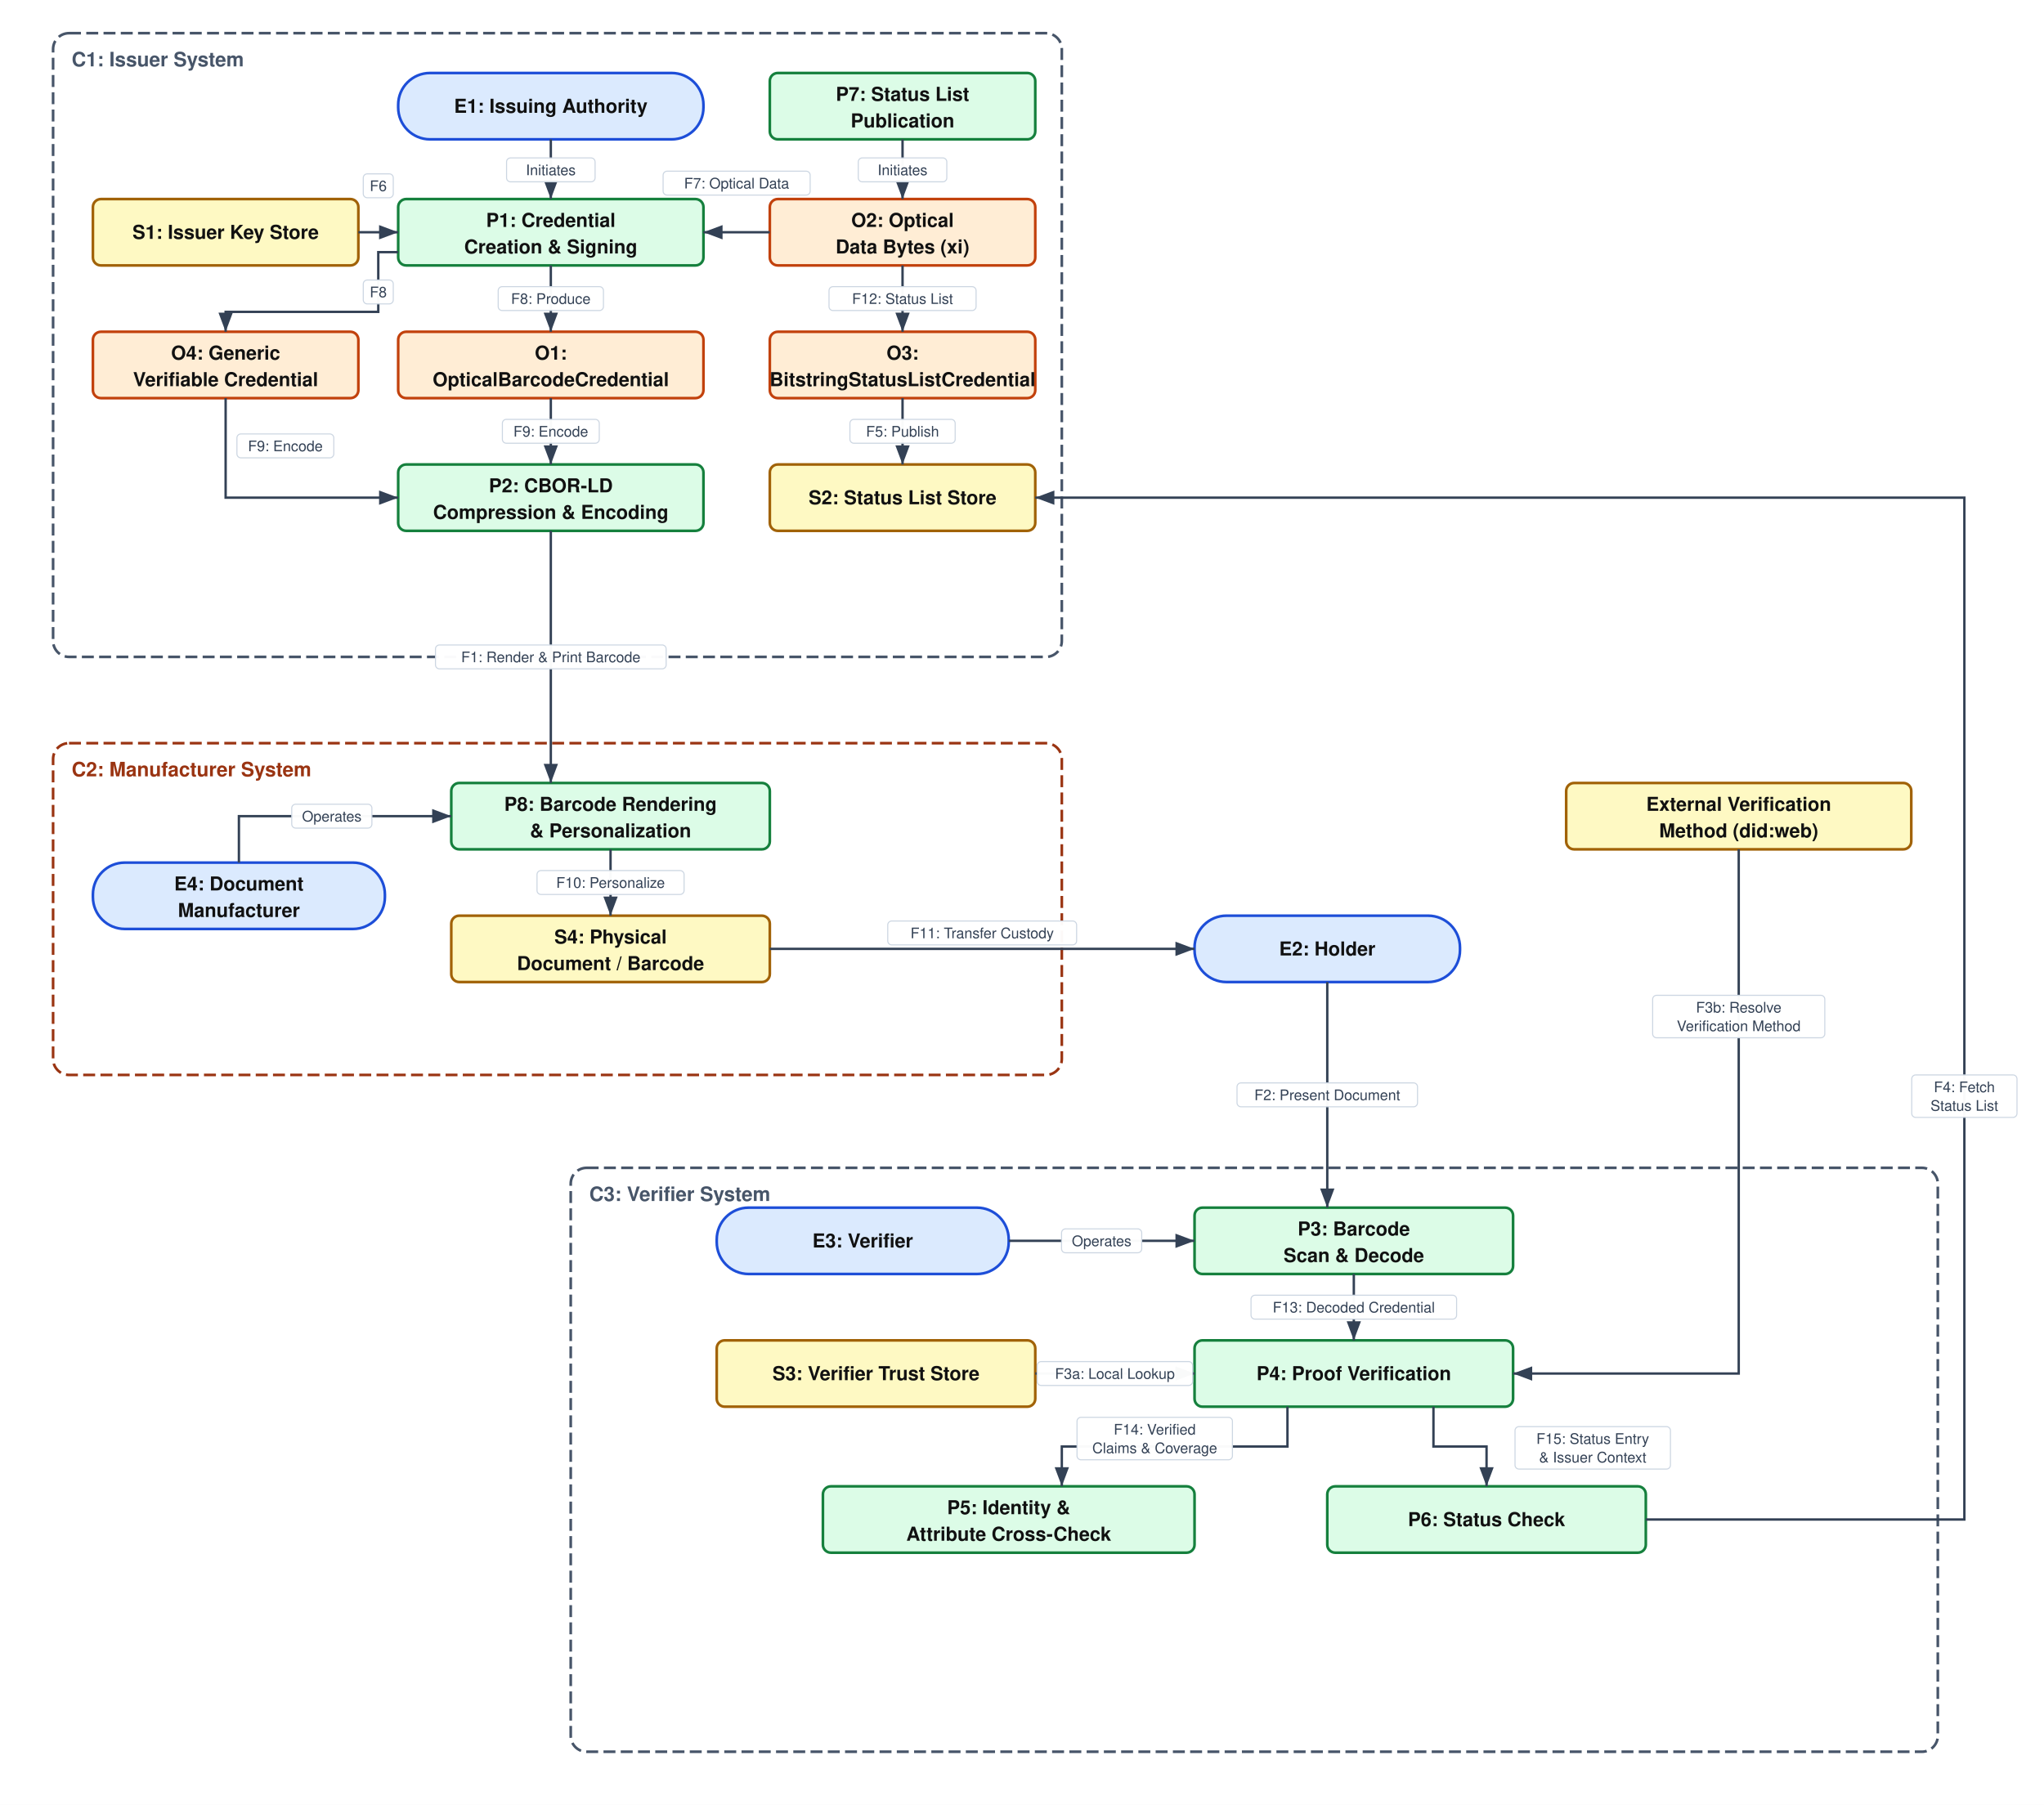
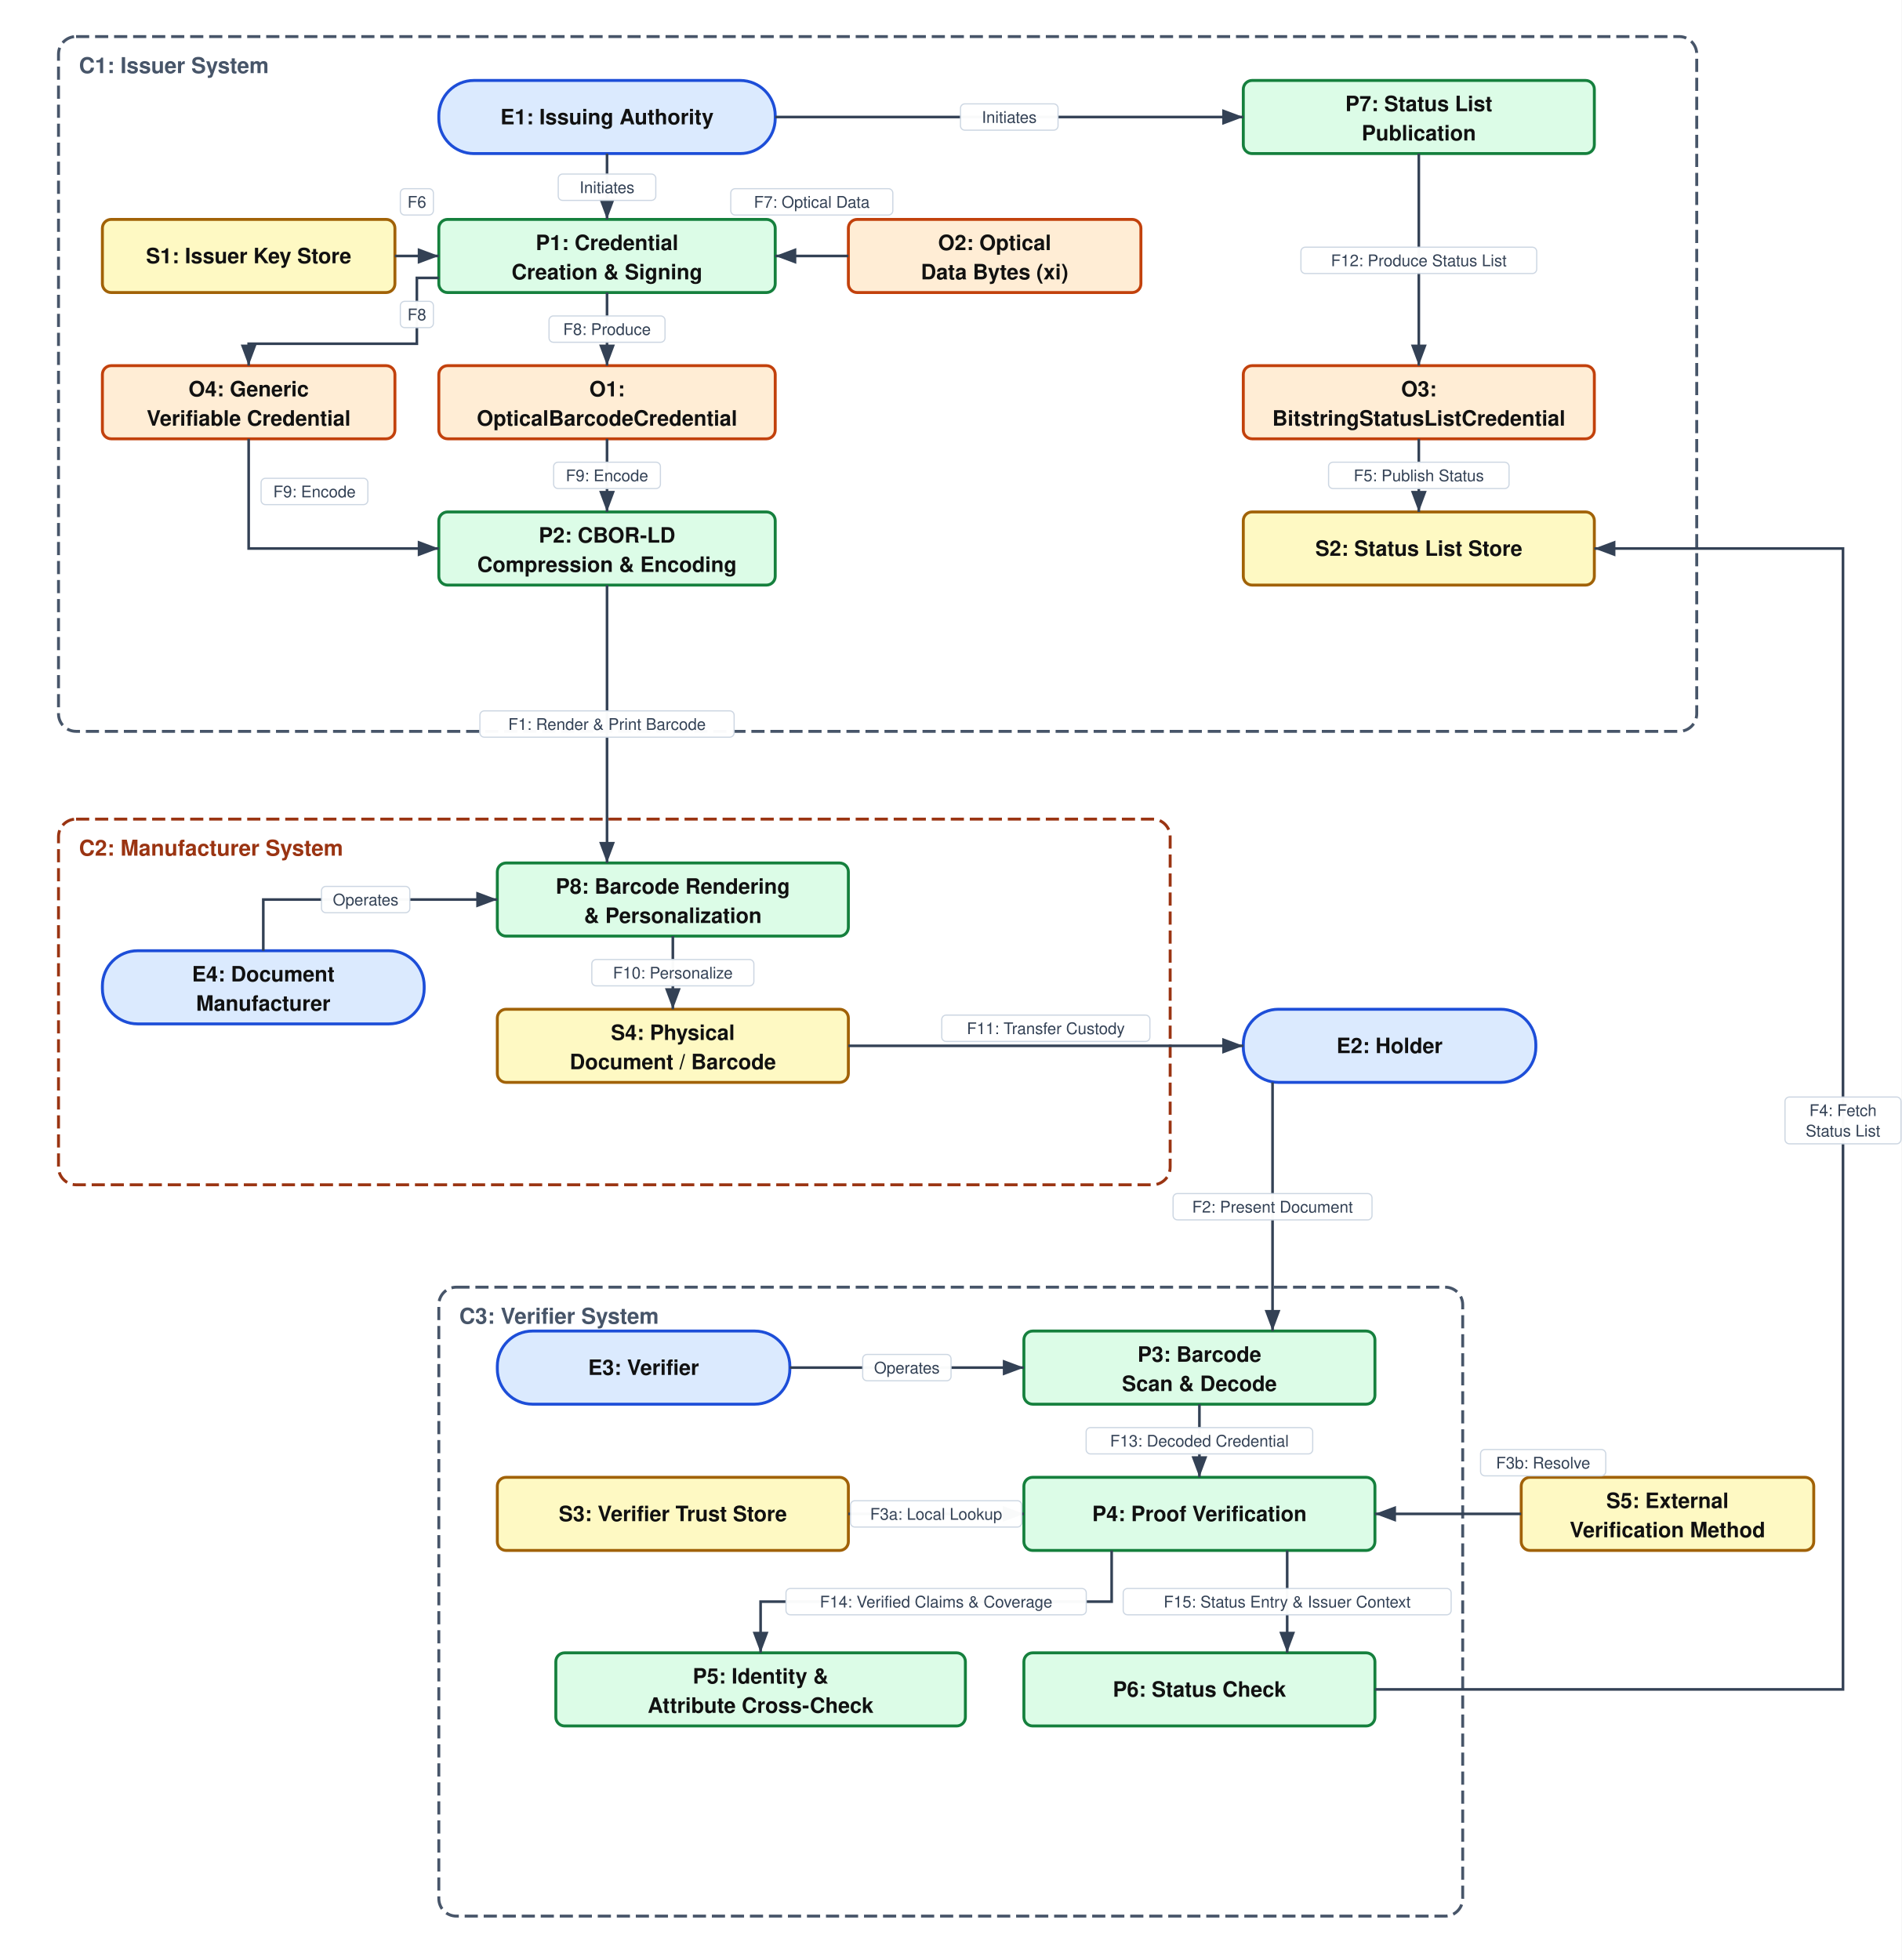
- <svg xmlns="http://www.w3.org/2000/svg" viewBox="0 0 1540 1360">
+ <svg xmlns="http://www.w3.org/2000/svg" viewBox="0 0 1300 1340">
  <defs>
    <marker id="arrow" markerWidth="10" markerHeight="10" refX="8" refY="3" orient="auto" markerUnits="strokeWidth">
      <path d="M0,0 L8,3 L0,6 Z" fill="#334155" />
    </marker>
  </defs>
-   <rect x="0" y="0" width="1540" height="1360" fill="#fff" />
-   <rect x="40" y="25" width="760" height="470" rx="12" fill="none" stroke="#475569" stroke-width="2" stroke-dasharray="9 4" />
+   <rect x="0" y="0" width="1300" height="1340" fill="#fff" />
+   <rect x="40" y="25" width="1120" height="475" rx="12" fill="none" stroke="#475569" stroke-width="2" stroke-dasharray="9 4" />
  <text x="54" y="50" font-family="Helvetica,Arial,sans-serif" font-size="15" font-weight="700" fill="#475569">C1: Issuer System</text>
  <rect x="40" y="560" width="760" height="250" rx="12" fill="none" stroke="#9a3412" stroke-width="2" stroke-dasharray="9 4" />
  <text x="54" y="585" font-family="Helvetica,Arial,sans-serif" font-size="15" font-weight="700" fill="#9a3412">C2: Manufacturer System</text>
-   <rect x="430" y="880" width="1030" height="440" rx="12" fill="none" stroke="#475569" stroke-width="2" stroke-dasharray="9 4" />
-   <text x="444" y="905" font-family="Helvetica,Arial,sans-serif" font-size="15" font-weight="700" fill="#475569">C3: Verifier System</text>
+   <rect x="300" y="880" width="700" height="430" rx="12" fill="none" stroke="#475569" stroke-width="2" stroke-dasharray="9 4" />
+   <text x="314" y="905" font-family="Helvetica,Arial,sans-serif" font-size="15" font-weight="700" fill="#475569">C3: Verifier System</text>
  <rect x="300" y="55" width="230" height="50" rx="24" fill="#dbeafe" stroke="#1d4ed8" stroke-width="2" />
  <text x="415.0" y="85.0" text-anchor="middle" font-family="Helvetica,Arial,sans-serif" font-size="14.5" font-weight="600" fill="#111">E1: Issuing Authority</text>
+   <rect x="850" y="55" width="240" height="50" rx="6" fill="#dcfce7" stroke="#15803d" stroke-width="2" />
+   <text x="970.0" y="76.0" text-anchor="middle" font-family="Helvetica,Arial,sans-serif" font-size="14.5" font-weight="600" fill="#111">P7: Status List</text>
+   <text x="970.0" y="96.0" text-anchor="middle" font-family="Helvetica,Arial,sans-serif" font-size="14.5" font-weight="600" fill="#111">Publication</text>
  <rect x="70" y="150" width="200" height="50" rx="6" fill="#fef9c3" stroke="#a16207" stroke-width="2" />
  <text x="170.0" y="180.0" text-anchor="middle" font-family="Helvetica,Arial,sans-serif" font-size="14.5" font-weight="600" fill="#111">S1: Issuer Key Store</text>
  <rect x="300" y="150" width="230" height="50" rx="6" fill="#dcfce7" stroke="#15803d" stroke-width="2" />
  <text x="415.0" y="171.0" text-anchor="middle" font-family="Helvetica,Arial,sans-serif" font-size="14.5" font-weight="600" fill="#111">P1: Credential</text>
  <text x="415.0" y="191.0" text-anchor="middle" font-family="Helvetica,Arial,sans-serif" font-size="14.5" font-weight="600" fill="#111">Creation &amp; Signing</text>
  <rect x="580" y="150" width="200" height="50" rx="6" fill="#ffedd5" stroke="#c2410c" stroke-width="2" />
  <text x="680.0" y="171.0" text-anchor="middle" font-family="Helvetica,Arial,sans-serif" font-size="14.5" font-weight="600" fill="#111">O2: Optical</text>
  <text x="680.0" y="191.0" text-anchor="middle" font-family="Helvetica,Arial,sans-serif" font-size="14.5" font-weight="600" fill="#111">Data Bytes (xi)</text>
-   <rect x="580" y="55" width="200" height="50" rx="6" fill="#dcfce7" stroke="#15803d" stroke-width="2" />
-   <text x="680.0" y="76.0" text-anchor="middle" font-family="Helvetica,Arial,sans-serif" font-size="14.5" font-weight="600" fill="#111">P7: Status List</text>
-   <text x="680.0" y="96.0" text-anchor="middle" font-family="Helvetica,Arial,sans-serif" font-size="14.5" font-weight="600" fill="#111">Publication</text>
+   <rect x="70" y="250" width="200" height="50" rx="6" fill="#ffedd5" stroke="#c2410c" stroke-width="2" />
+   <text x="170.0" y="271.0" text-anchor="middle" font-family="Helvetica,Arial,sans-serif" font-size="14.5" font-weight="600" fill="#111">O4: Generic</text>
+   <text x="170.0" y="291.0" text-anchor="middle" font-family="Helvetica,Arial,sans-serif" font-size="14.5" font-weight="600" fill="#111">Verifiable Credential</text>
  <rect x="300" y="250" width="230" height="50" rx="6" fill="#ffedd5" stroke="#c2410c" stroke-width="2" />
  <text x="415.0" y="271.0" text-anchor="middle" font-family="Helvetica,Arial,sans-serif" font-size="14.5" font-weight="600" fill="#111">O1:</text>
  <text x="415.0" y="291.0" text-anchor="middle" font-family="Helvetica,Arial,sans-serif" font-size="14.5" font-weight="600" fill="#111">OpticalBarcodeCredential</text>
-   <rect x="580" y="250" width="200" height="50" rx="6" fill="#ffedd5" stroke="#c2410c" stroke-width="2" />
-   <text x="680.0" y="271.0" text-anchor="middle" font-family="Helvetica,Arial,sans-serif" font-size="14.5" font-weight="600" fill="#111">O3:</text>
-   <text x="680.0" y="291.0" text-anchor="middle" font-family="Helvetica,Arial,sans-serif" font-size="14.5" font-weight="600" fill="#111">BitstringStatusListCredential</text>
-   <rect x="70" y="250" width="200" height="50" rx="6" fill="#ffedd5" stroke="#c2410c" stroke-width="2" />
-   <text x="170.0" y="271.0" text-anchor="middle" font-family="Helvetica,Arial,sans-serif" font-size="14.5" font-weight="600" fill="#111">O4: Generic</text>
-   <text x="170.0" y="291.0" text-anchor="middle" font-family="Helvetica,Arial,sans-serif" font-size="14.5" font-weight="600" fill="#111">Verifiable Credential</text>
+   <rect x="850" y="250" width="240" height="50" rx="6" fill="#ffedd5" stroke="#c2410c" stroke-width="2" />
+   <text x="970.0" y="271.0" text-anchor="middle" font-family="Helvetica,Arial,sans-serif" font-size="14.5" font-weight="600" fill="#111">O3:</text>
+   <text x="970.0" y="291.0" text-anchor="middle" font-family="Helvetica,Arial,sans-serif" font-size="14.5" font-weight="600" fill="#111">BitstringStatusListCredential</text>
  <rect x="300" y="350" width="230" height="50" rx="6" fill="#dcfce7" stroke="#15803d" stroke-width="2" />
  <text x="415.0" y="371.0" text-anchor="middle" font-family="Helvetica,Arial,sans-serif" font-size="14.5" font-weight="600" fill="#111">P2: CBOR-LD</text>
  <text x="415.0" y="391.0" text-anchor="middle" font-family="Helvetica,Arial,sans-serif" font-size="14.5" font-weight="600" fill="#111">Compression &amp; Encoding</text>
-   <rect x="580" y="350" width="200" height="50" rx="6" fill="#fef9c3" stroke="#a16207" stroke-width="2" />
-   <text x="680.0" y="380.0" text-anchor="middle" font-family="Helvetica,Arial,sans-serif" font-size="14.5" font-weight="600" fill="#111">S2: Status List Store</text>
+   <rect x="850" y="350" width="240" height="50" rx="6" fill="#fef9c3" stroke="#a16207" stroke-width="2" />
+   <text x="970.0" y="380.0" text-anchor="middle" font-family="Helvetica,Arial,sans-serif" font-size="14.5" font-weight="600" fill="#111">S2: Status List Store</text>
  <rect x="70" y="650" width="220" height="50" rx="24" fill="#dbeafe" stroke="#1d4ed8" stroke-width="2" />
  <text x="180.0" y="671.0" text-anchor="middle" font-family="Helvetica,Arial,sans-serif" font-size="14.5" font-weight="600" fill="#111">E4: Document</text>
  <text x="180.0" y="691.0" text-anchor="middle" font-family="Helvetica,Arial,sans-serif" font-size="14.5" font-weight="600" fill="#111">Manufacturer</text>
  <rect x="340" y="590" width="240" height="50" rx="6" fill="#dcfce7" stroke="#15803d" stroke-width="2" />
  <text x="460.0" y="611.0" text-anchor="middle" font-family="Helvetica,Arial,sans-serif" font-size="14.5" font-weight="600" fill="#111">P8: Barcode Rendering</text>
  <text x="460.0" y="631.0" text-anchor="middle" font-family="Helvetica,Arial,sans-serif" font-size="14.5" font-weight="600" fill="#111">&amp; Personalization</text>
  <rect x="340" y="690" width="240" height="50" rx="6" fill="#fef9c3" stroke="#a16207" stroke-width="2" />
  <text x="460.0" y="711.0" text-anchor="middle" font-family="Helvetica,Arial,sans-serif" font-size="14.5" font-weight="600" fill="#111">S4: Physical</text>
  <text x="460.0" y="731.0" text-anchor="middle" font-family="Helvetica,Arial,sans-serif" font-size="14.5" font-weight="600" fill="#111">Document / Barcode</text>
-   <rect x="1180" y="590" width="260" height="50" rx="6" fill="#fef9c3" stroke="#a16207" stroke-width="2" />
-   <text x="1310.0" y="611.0" text-anchor="middle" font-family="Helvetica,Arial,sans-serif" font-size="14.5" font-weight="600" fill="#111">External Verification</text>
-   <text x="1310.0" y="631.0" text-anchor="middle" font-family="Helvetica,Arial,sans-serif" font-size="14.5" font-weight="600" fill="#111">Method (did:web)</text>
-   <rect x="900" y="690" width="200" height="50" rx="24" fill="#dbeafe" stroke="#1d4ed8" stroke-width="2" />
-   <text x="1000.0" y="720.0" text-anchor="middle" font-family="Helvetica,Arial,sans-serif" font-size="14.5" font-weight="600" fill="#111">E2: Holder</text>
-   <rect x="900" y="910" width="240" height="50" rx="6" fill="#dcfce7" stroke="#15803d" stroke-width="2" />
-   <text x="1020.0" y="931.0" text-anchor="middle" font-family="Helvetica,Arial,sans-serif" font-size="14.5" font-weight="600" fill="#111">P3: Barcode</text>
-   <text x="1020.0" y="951.0" text-anchor="middle" font-family="Helvetica,Arial,sans-serif" font-size="14.5" font-weight="600" fill="#111">Scan &amp; Decode</text>
-   <rect x="540" y="910" width="220" height="50" rx="24" fill="#dbeafe" stroke="#1d4ed8" stroke-width="2" />
-   <text x="650.0" y="940.0" text-anchor="middle" font-family="Helvetica,Arial,sans-serif" font-size="14.5" font-weight="600" fill="#111">E3: Verifier</text>
-   <rect x="900" y="1010" width="240" height="50" rx="6" fill="#dcfce7" stroke="#15803d" stroke-width="2" />
-   <text x="1020.0" y="1040.0" text-anchor="middle" font-family="Helvetica,Arial,sans-serif" font-size="14.5" font-weight="600" fill="#111">P4: Proof Verification</text>
-   <rect x="540" y="1010" width="240" height="50" rx="6" fill="#fef9c3" stroke="#a16207" stroke-width="2" />
-   <text x="660.0" y="1040.0" text-anchor="middle" font-family="Helvetica,Arial,sans-serif" font-size="14.5" font-weight="600" fill="#111">S3: Verifier Trust Store</text>
-   <rect x="620" y="1120" width="280" height="50" rx="6" fill="#dcfce7" stroke="#15803d" stroke-width="2" />
-   <text x="760.0" y="1141.0" text-anchor="middle" font-family="Helvetica,Arial,sans-serif" font-size="14.5" font-weight="600" fill="#111">P5: Identity &amp;</text>
-   <text x="760.0" y="1161.0" text-anchor="middle" font-family="Helvetica,Arial,sans-serif" font-size="14.5" font-weight="600" fill="#111">Attribute Cross-Check</text>
-   <rect x="1000" y="1120" width="240" height="50" rx="6" fill="#dcfce7" stroke="#15803d" stroke-width="2" />
-   <text x="1120.0" y="1150.0" text-anchor="middle" font-family="Helvetica,Arial,sans-serif" font-size="14.5" font-weight="600" fill="#111">P6: Status Check</text>
+   <rect x="850" y="690" width="200" height="50" rx="24" fill="#dbeafe" stroke="#1d4ed8" stroke-width="2" />
+   <text x="950.0" y="720.0" text-anchor="middle" font-family="Helvetica,Arial,sans-serif" font-size="14.5" font-weight="600" fill="#111">E2: Holder</text>
+   <rect x="340" y="910" width="200" height="50" rx="24" fill="#dbeafe" stroke="#1d4ed8" stroke-width="2" />
+   <text x="440.0" y="940.0" text-anchor="middle" font-family="Helvetica,Arial,sans-serif" font-size="14.5" font-weight="600" fill="#111">E3: Verifier</text>
+   <rect x="700" y="910" width="240" height="50" rx="6" fill="#dcfce7" stroke="#15803d" stroke-width="2" />
+   <text x="820.0" y="931.0" text-anchor="middle" font-family="Helvetica,Arial,sans-serif" font-size="14.5" font-weight="600" fill="#111">P3: Barcode</text>
+   <text x="820.0" y="951.0" text-anchor="middle" font-family="Helvetica,Arial,sans-serif" font-size="14.5" font-weight="600" fill="#111">Scan &amp; Decode</text>
+   <rect x="340" y="1010" width="240" height="50" rx="6" fill="#fef9c3" stroke="#a16207" stroke-width="2" />
+   <text x="460.0" y="1040.0" text-anchor="middle" font-family="Helvetica,Arial,sans-serif" font-size="14.5" font-weight="600" fill="#111">S3: Verifier Trust Store</text>
+   <rect x="700" y="1010" width="240" height="50" rx="6" fill="#dcfce7" stroke="#15803d" stroke-width="2" />
+   <text x="820.0" y="1040.0" text-anchor="middle" font-family="Helvetica,Arial,sans-serif" font-size="14.5" font-weight="600" fill="#111">P4: Proof Verification</text>
+   <rect x="380" y="1130" width="280" height="50" rx="6" fill="#dcfce7" stroke="#15803d" stroke-width="2" />
+   <text x="520.0" y="1151.0" text-anchor="middle" font-family="Helvetica,Arial,sans-serif" font-size="14.5" font-weight="600" fill="#111">P5: Identity &amp;</text>
+   <text x="520.0" y="1171.0" text-anchor="middle" font-family="Helvetica,Arial,sans-serif" font-size="14.5" font-weight="600" fill="#111">Attribute Cross-Check</text>
+   <rect x="700" y="1130" width="240" height="50" rx="6" fill="#dcfce7" stroke="#15803d" stroke-width="2" />
+   <text x="820.0" y="1160.0" text-anchor="middle" font-family="Helvetica,Arial,sans-serif" font-size="14.5" font-weight="600" fill="#111">P6: Status Check</text>
+   <rect x="1040" y="1010" width="200" height="50" rx="6" fill="#fef9c3" stroke="#a16207" stroke-width="2" />
+   <text x="1140.0" y="1031.0" text-anchor="middle" font-family="Helvetica,Arial,sans-serif" font-size="14.5" font-weight="600" fill="#111">S5: External</text>
+   <text x="1140.0" y="1051.0" text-anchor="middle" font-family="Helvetica,Arial,sans-serif" font-size="14.5" font-weight="600" fill="#111">Verification Method</text>
  <path d="M 415 105 L 415 150" fill="none" stroke="#334155" stroke-width="1.8" marker-end="url(#arrow)" />
  <rect x="381.65" y="119" width="66.7" height="18" rx="3" fill="#fff" stroke="#cbd5e1" stroke-width="0.8" opacity="0.97" />
  <text x="415" y="132" text-anchor="middle" font-family="Helvetica,Arial,sans-serif" font-size="11" fill="#334155">Initiates</text>
-   <path d="M 680 105 L 680 150" fill="none" stroke="#334155" stroke-width="1.8" marker-end="url(#arrow)" />
-   <rect x="646.65" y="119" width="66.7" height="18" rx="3" fill="#fff" stroke="#cbd5e1" stroke-width="0.8" opacity="0.97" />
-   <text x="680" y="132" text-anchor="middle" font-family="Helvetica,Arial,sans-serif" font-size="11" fill="#334155">Initiates</text>
+   <path d="M 530 80 L 850 80" fill="none" stroke="#334155" stroke-width="1.8" marker-end="url(#arrow)" />
+   <rect x="656.65" y="71" width="66.7" height="18" rx="3" fill="#fff" stroke="#cbd5e1" stroke-width="0.8" opacity="0.97" />
+   <text x="690" y="84" text-anchor="middle" font-family="Helvetica,Arial,sans-serif" font-size="11" fill="#334155">Initiates</text>
  <path d="M 270 175 L 300 175" fill="none" stroke="#334155" stroke-width="1.8" marker-end="url(#arrow)" />
-   <rect x="273.7" y="131" width="22.6" height="18" rx="3" fill="#fff" stroke="#cbd5e1" stroke-width="0.8" opacity="0.97" />
-   <text x="285" y="144" text-anchor="middle" font-family="Helvetica,Arial,sans-serif" font-size="11" fill="#334155">F6</text>
+   <rect x="273.7" y="129" width="22.6" height="18" rx="3" fill="#fff" stroke="#cbd5e1" stroke-width="0.8" opacity="0.97" />
+   <text x="285" y="142" text-anchor="middle" font-family="Helvetica,Arial,sans-serif" font-size="11" fill="#334155">F6</text>
  <path d="M 580 175 L 530 175" fill="none" stroke="#334155" stroke-width="1.8" marker-end="url(#arrow)" />
  <rect x="499.6" y="129" width="110.8" height="18" rx="3" fill="#fff" stroke="#cbd5e1" stroke-width="0.8" opacity="0.97" />
  <text x="555" y="142" text-anchor="middle" font-family="Helvetica,Arial,sans-serif" font-size="11" fill="#334155">F7: Optical Data</text>
  <path d="M 415 200 L 415 250" fill="none" stroke="#334155" stroke-width="1.8" marker-end="url(#arrow)" />
  <rect x="375.35" y="216" width="79.3" height="18" rx="3" fill="#fff" stroke="#cbd5e1" stroke-width="0.8" opacity="0.97" />
  <text x="415" y="229" text-anchor="middle" font-family="Helvetica,Arial,sans-serif" font-size="11" fill="#334155">F8: Produce</text>
  <path d="M 300 190 L 285 190 L 285 235 L 170 235 L 170 250" fill="none" stroke="#334155" stroke-width="1.8" marker-end="url(#arrow)" />
-   <rect x="273.7" y="211" width="22.6" height="18" rx="3" fill="#fff" stroke="#cbd5e1" stroke-width="0.8" opacity="0.97" />
-   <text x="285" y="224" text-anchor="middle" font-family="Helvetica,Arial,sans-serif" font-size="11" fill="#334155">F8</text>
+   <rect x="273.7" y="206" width="22.6" height="18" rx="3" fill="#fff" stroke="#cbd5e1" stroke-width="0.8" opacity="0.97" />
+   <text x="285" y="219" text-anchor="middle" font-family="Helvetica,Arial,sans-serif" font-size="11" fill="#334155">F8</text>
  <path d="M 415 300 L 415 350" fill="none" stroke="#334155" stroke-width="1.8" marker-end="url(#arrow)" />
  <rect x="378.5" y="316" width="73.0" height="18" rx="3" fill="#fff" stroke="#cbd5e1" stroke-width="0.8" opacity="0.97" />
  <text x="415" y="329" text-anchor="middle" font-family="Helvetica,Arial,sans-serif" font-size="11" fill="#334155">F9: Encode</text>
  <path d="M 170 300 L 170 375 L 300 375" fill="none" stroke="#334155" stroke-width="1.8" marker-end="url(#arrow)" />
  <rect x="178.5" y="327" width="73.0" height="18" rx="3" fill="#fff" stroke="#cbd5e1" stroke-width="0.8" opacity="0.97" />
  <text x="215" y="340" text-anchor="middle" font-family="Helvetica,Arial,sans-serif" font-size="11" fill="#334155">F9: Encode</text>
-   <path d="M 680 200 L 680 250" fill="none" stroke="#334155" stroke-width="1.8" marker-end="url(#arrow)" />
-   <rect x="624.6" y="216" width="110.8" height="18" rx="3" fill="#fff" stroke="#cbd5e1" stroke-width="0.8" opacity="0.97" />
-   <text x="680" y="229" text-anchor="middle" font-family="Helvetica,Arial,sans-serif" font-size="11" fill="#334155">F12: Status List</text>
-   <path d="M 680 300 L 680 350" fill="none" stroke="#334155" stroke-width="1.8" marker-end="url(#arrow)" />
-   <rect x="640.35" y="316" width="79.3" height="18" rx="3" fill="#fff" stroke="#cbd5e1" stroke-width="0.8" opacity="0.97" />
-   <text x="680" y="329" text-anchor="middle" font-family="Helvetica,Arial,sans-serif" font-size="11" fill="#334155">F5: Publish</text>
+   <path d="M 970 105 L 970 250" fill="none" stroke="#334155" stroke-width="1.8" marker-end="url(#arrow)" />
+   <rect x="889.4" y="169" width="161.2" height="18" rx="3" fill="#fff" stroke="#cbd5e1" stroke-width="0.8" opacity="0.97" />
+   <text x="970" y="182" text-anchor="middle" font-family="Helvetica,Arial,sans-serif" font-size="11" fill="#334155">F12: Produce Status List</text>
+   <path d="M 970 300 L 970 350" fill="none" stroke="#334155" stroke-width="1.8" marker-end="url(#arrow)" />
+   <rect x="908.3" y="316" width="123.4" height="18" rx="3" fill="#fff" stroke="#cbd5e1" stroke-width="0.8" opacity="0.97" />
+   <text x="970" y="329" text-anchor="middle" font-family="Helvetica,Arial,sans-serif" font-size="11" fill="#334155">F5: Publish Status</text>
  <path d="M 415 400 L 415 590" fill="none" stroke="#334155" stroke-width="1.8" marker-end="url(#arrow)" />
  <rect x="328.1" y="486" width="173.8" height="18" rx="3" fill="#fff" stroke="#cbd5e1" stroke-width="0.8" opacity="0.97" />
  <text x="415" y="499" text-anchor="middle" font-family="Helvetica,Arial,sans-serif" font-size="11" fill="#334155">F1: Render &amp; Print Barcode</text>
  <path d="M 180 650 L 180 615 L 340 615" fill="none" stroke="#334155" stroke-width="1.8" marker-end="url(#arrow)" />
  <rect x="219.8" y="606" width="60.4" height="18" rx="3" fill="#fff" stroke="#cbd5e1" stroke-width="0.8" opacity="0.97" />
  <text x="250" y="619" text-anchor="middle" font-family="Helvetica,Arial,sans-serif" font-size="11" fill="#334155">Operates</text>
  <path d="M 460 640 L 460 690" fill="none" stroke="#334155" stroke-width="1.8" marker-end="url(#arrow)" />
  <rect x="404.6" y="656" width="110.8" height="18" rx="3" fill="#fff" stroke="#cbd5e1" stroke-width="0.8" opacity="0.97" />
  <text x="460" y="669" text-anchor="middle" font-family="Helvetica,Arial,sans-serif" font-size="11" fill="#334155">F10: Personalize</text>
-   <path d="M 580 715 L 900 715" fill="none" stroke="#334155" stroke-width="1.8" marker-end="url(#arrow)" />
-   <rect x="668.85" y="694" width="142.3" height="18" rx="3" fill="#fff" stroke="#cbd5e1" stroke-width="0.8" opacity="0.97" />
-   <text x="740" y="707" text-anchor="middle" font-family="Helvetica,Arial,sans-serif" font-size="11" fill="#334155">F11: Transfer Custody</text>
-   <path d="M 1000 740 L 1000 910" fill="none" stroke="#334155" stroke-width="1.8" marker-end="url(#arrow)" />
-   <rect x="932.0" y="816" width="136.0" height="18" rx="3" fill="#fff" stroke="#cbd5e1" stroke-width="0.8" opacity="0.97" />
-   <text x="1000" y="829" text-anchor="middle" font-family="Helvetica,Arial,sans-serif" font-size="11" fill="#334155">F2: Present Document</text>
-   <path d="M 760 935 L 900 935" fill="none" stroke="#334155" stroke-width="1.8" marker-end="url(#arrow)" />
-   <rect x="799.8" y="926" width="60.4" height="18" rx="3" fill="#fff" stroke="#cbd5e1" stroke-width="0.8" opacity="0.97" />
-   <text x="830" y="939" text-anchor="middle" font-family="Helvetica,Arial,sans-serif" font-size="11" fill="#334155">Operates</text>
-   <path d="M 1020 960 L 1020 1010" fill="none" stroke="#334155" stroke-width="1.8" marker-end="url(#arrow)" />
-   <rect x="942.55" y="976" width="154.9" height="18" rx="3" fill="#fff" stroke="#cbd5e1" stroke-width="0.8" opacity="0.97" />
-   <text x="1020" y="989" text-anchor="middle" font-family="Helvetica,Arial,sans-serif" font-size="11" fill="#334155">F13: Decoded Credential</text>
-   <path d="M 780 1035 L 900 1035" fill="none" stroke="#334155" stroke-width="1.8" marker-end="url(#arrow)" />
-   <rect x="781.45" y="1026" width="117.1" height="18" rx="3" fill="#fff" stroke="#cbd5e1" stroke-width="0.8" opacity="0.97" />
-   <text x="840" y="1039" text-anchor="middle" font-family="Helvetica,Arial,sans-serif" font-size="11" fill="#334155">F3a: Local Lookup</text>
-   <path d="M 1310 640 L 1310 1035 L 1140 1035" fill="none" stroke="#334155" stroke-width="1.8" marker-end="url(#arrow)" />
-   <rect x="1245.15" y="750" width="129.7" height="32" rx="3" fill="#fff" stroke="#cbd5e1" stroke-width="0.8" opacity="0.97" />
-   <text x="1310" y="763" text-anchor="middle" font-family="Helvetica,Arial,sans-serif" font-size="11" fill="#334155">F3b: Resolve</text>
-   <text x="1310" y="777" text-anchor="middle" font-family="Helvetica,Arial,sans-serif" font-size="11" fill="#334155">Verification Method</text>
-   <path d="M 970 1060 L 970 1090 L 800 1090 L 800 1120" fill="none" stroke="#334155" stroke-width="1.8" marker-end="url(#arrow)" />
-   <rect x="811.45" y="1068" width="117.1" height="32" rx="3" fill="#fff" stroke="#cbd5e1" stroke-width="0.8" opacity="0.97" />
-   <text x="870" y="1081" text-anchor="middle" font-family="Helvetica,Arial,sans-serif" font-size="11" fill="#334155">F14: Verified</text>
-   <text x="870" y="1095" text-anchor="middle" font-family="Helvetica,Arial,sans-serif" font-size="11" fill="#334155">Claims &amp; Coverage</text>
-   <path d="M 1080 1060 L 1080 1090 L 1120 1090 L 1120 1120" fill="none" stroke="#334155" stroke-width="1.8" marker-end="url(#arrow)" />
-   <rect x="1141.45" y="1075" width="117.1" height="32" rx="3" fill="#fff" stroke="#cbd5e1" stroke-width="0.8" opacity="0.97" />
-   <text x="1200" y="1088" text-anchor="middle" font-family="Helvetica,Arial,sans-serif" font-size="11" fill="#334155">F15: Status Entry</text>
-   <text x="1200" y="1102" text-anchor="middle" font-family="Helvetica,Arial,sans-serif" font-size="11" fill="#334155">&amp; Issuer Context</text>
-   <path d="M 1240 1145 L 1480 1145 L 1480 375 L 780 375" fill="none" stroke="#334155" stroke-width="1.8" marker-end="url(#arrow)" />
-   <rect x="1440.35" y="810" width="79.3" height="32" rx="3" fill="#fff" stroke="#cbd5e1" stroke-width="0.8" opacity="0.97" />
-   <text x="1480" y="823" text-anchor="middle" font-family="Helvetica,Arial,sans-serif" font-size="11" fill="#334155">F4: Fetch</text>
-   <text x="1480" y="837" text-anchor="middle" font-family="Helvetica,Arial,sans-serif" font-size="11" fill="#334155">Status List</text>
+   <path d="M 580 715 L 850 715" fill="none" stroke="#334155" stroke-width="1.8" marker-end="url(#arrow)" />
+   <rect x="643.85" y="694" width="142.3" height="18" rx="3" fill="#fff" stroke="#cbd5e1" stroke-width="0.8" opacity="0.97" />
+   <text x="715" y="707" text-anchor="middle" font-family="Helvetica,Arial,sans-serif" font-size="11" fill="#334155">F11: Transfer Custody</text>
+   <path d="M 870 740 L 870 910" fill="none" stroke="#334155" stroke-width="1.8" marker-end="url(#arrow)" />
+   <rect x="802.0" y="816" width="136.0" height="18" rx="3" fill="#fff" stroke="#cbd5e1" stroke-width="0.8" opacity="0.97" />
+   <text x="870" y="829" text-anchor="middle" font-family="Helvetica,Arial,sans-serif" font-size="11" fill="#334155">F2: Present Document</text>
+   <path d="M 540 935 L 700 935" fill="none" stroke="#334155" stroke-width="1.8" marker-end="url(#arrow)" />
+   <rect x="589.8" y="926" width="60.4" height="18" rx="3" fill="#fff" stroke="#cbd5e1" stroke-width="0.8" opacity="0.97" />
+   <text x="620" y="939" text-anchor="middle" font-family="Helvetica,Arial,sans-serif" font-size="11" fill="#334155">Operates</text>
+   <path d="M 820 960 L 820 1010" fill="none" stroke="#334155" stroke-width="1.8" marker-end="url(#arrow)" />
+   <rect x="742.55" y="976" width="154.9" height="18" rx="3" fill="#fff" stroke="#cbd5e1" stroke-width="0.8" opacity="0.97" />
+   <text x="820" y="989" text-anchor="middle" font-family="Helvetica,Arial,sans-serif" font-size="11" fill="#334155">F13: Decoded Credential</text>
+   <path d="M 580 1035 L 700 1035" fill="none" stroke="#334155" stroke-width="1.8" marker-end="url(#arrow)" />
+   <rect x="581.45" y="1026" width="117.1" height="18" rx="3" fill="#fff" stroke="#cbd5e1" stroke-width="0.8" opacity="0.97" />
+   <text x="640" y="1039" text-anchor="middle" font-family="Helvetica,Arial,sans-serif" font-size="11" fill="#334155">F3a: Local Lookup</text>
+   <path d="M 1040 1035 L 940 1035" fill="none" stroke="#334155" stroke-width="1.8" marker-end="url(#arrow)" />
+   <rect x="1012.2" y="991" width="85.6" height="18" rx="3" fill="#fff" stroke="#cbd5e1" stroke-width="0.8" opacity="0.97" />
+   <text x="1055" y="1004" text-anchor="middle" font-family="Helvetica,Arial,sans-serif" font-size="11" fill="#334155">F3b: Resolve</text>
+   <path d="M 760 1060 L 760 1095 L 520 1095 L 520 1130" fill="none" stroke="#334155" stroke-width="1.8" marker-end="url(#arrow)" />
+   <rect x="537.35" y="1086" width="205.3" height="18" rx="3" fill="#fff" stroke="#cbd5e1" stroke-width="0.8" opacity="0.97" />
+   <text x="640" y="1099" text-anchor="middle" font-family="Helvetica,Arial,sans-serif" font-size="11" fill="#334155">F14: Verified Claims &amp; Coverage</text>
+   <path d="M 880 1060 L 880 1130" fill="none" stroke="#334155" stroke-width="1.8" marker-end="url(#arrow)" />
+   <rect x="767.9" y="1086" width="224.2" height="18" rx="3" fill="#fff" stroke="#cbd5e1" stroke-width="0.8" opacity="0.97" />
+   <text x="880" y="1099" text-anchor="middle" font-family="Helvetica,Arial,sans-serif" font-size="11" fill="#334155">F15: Status Entry &amp; Issuer Context</text>
+   <path d="M 940 1155 L 1260 1155 L 1260 375 L 1090 375" fill="none" stroke="#334155" stroke-width="1.8" marker-end="url(#arrow)" />
+   <rect x="1220.35" y="750" width="79.3" height="32" rx="3" fill="#fff" stroke="#cbd5e1" stroke-width="0.8" opacity="0.97" />
+   <text x="1260" y="763" text-anchor="middle" font-family="Helvetica,Arial,sans-serif" font-size="11" fill="#334155">F4: Fetch</text>
+   <text x="1260" y="777" text-anchor="middle" font-family="Helvetica,Arial,sans-serif" font-size="11" fill="#334155">Status List</text>
</svg>
